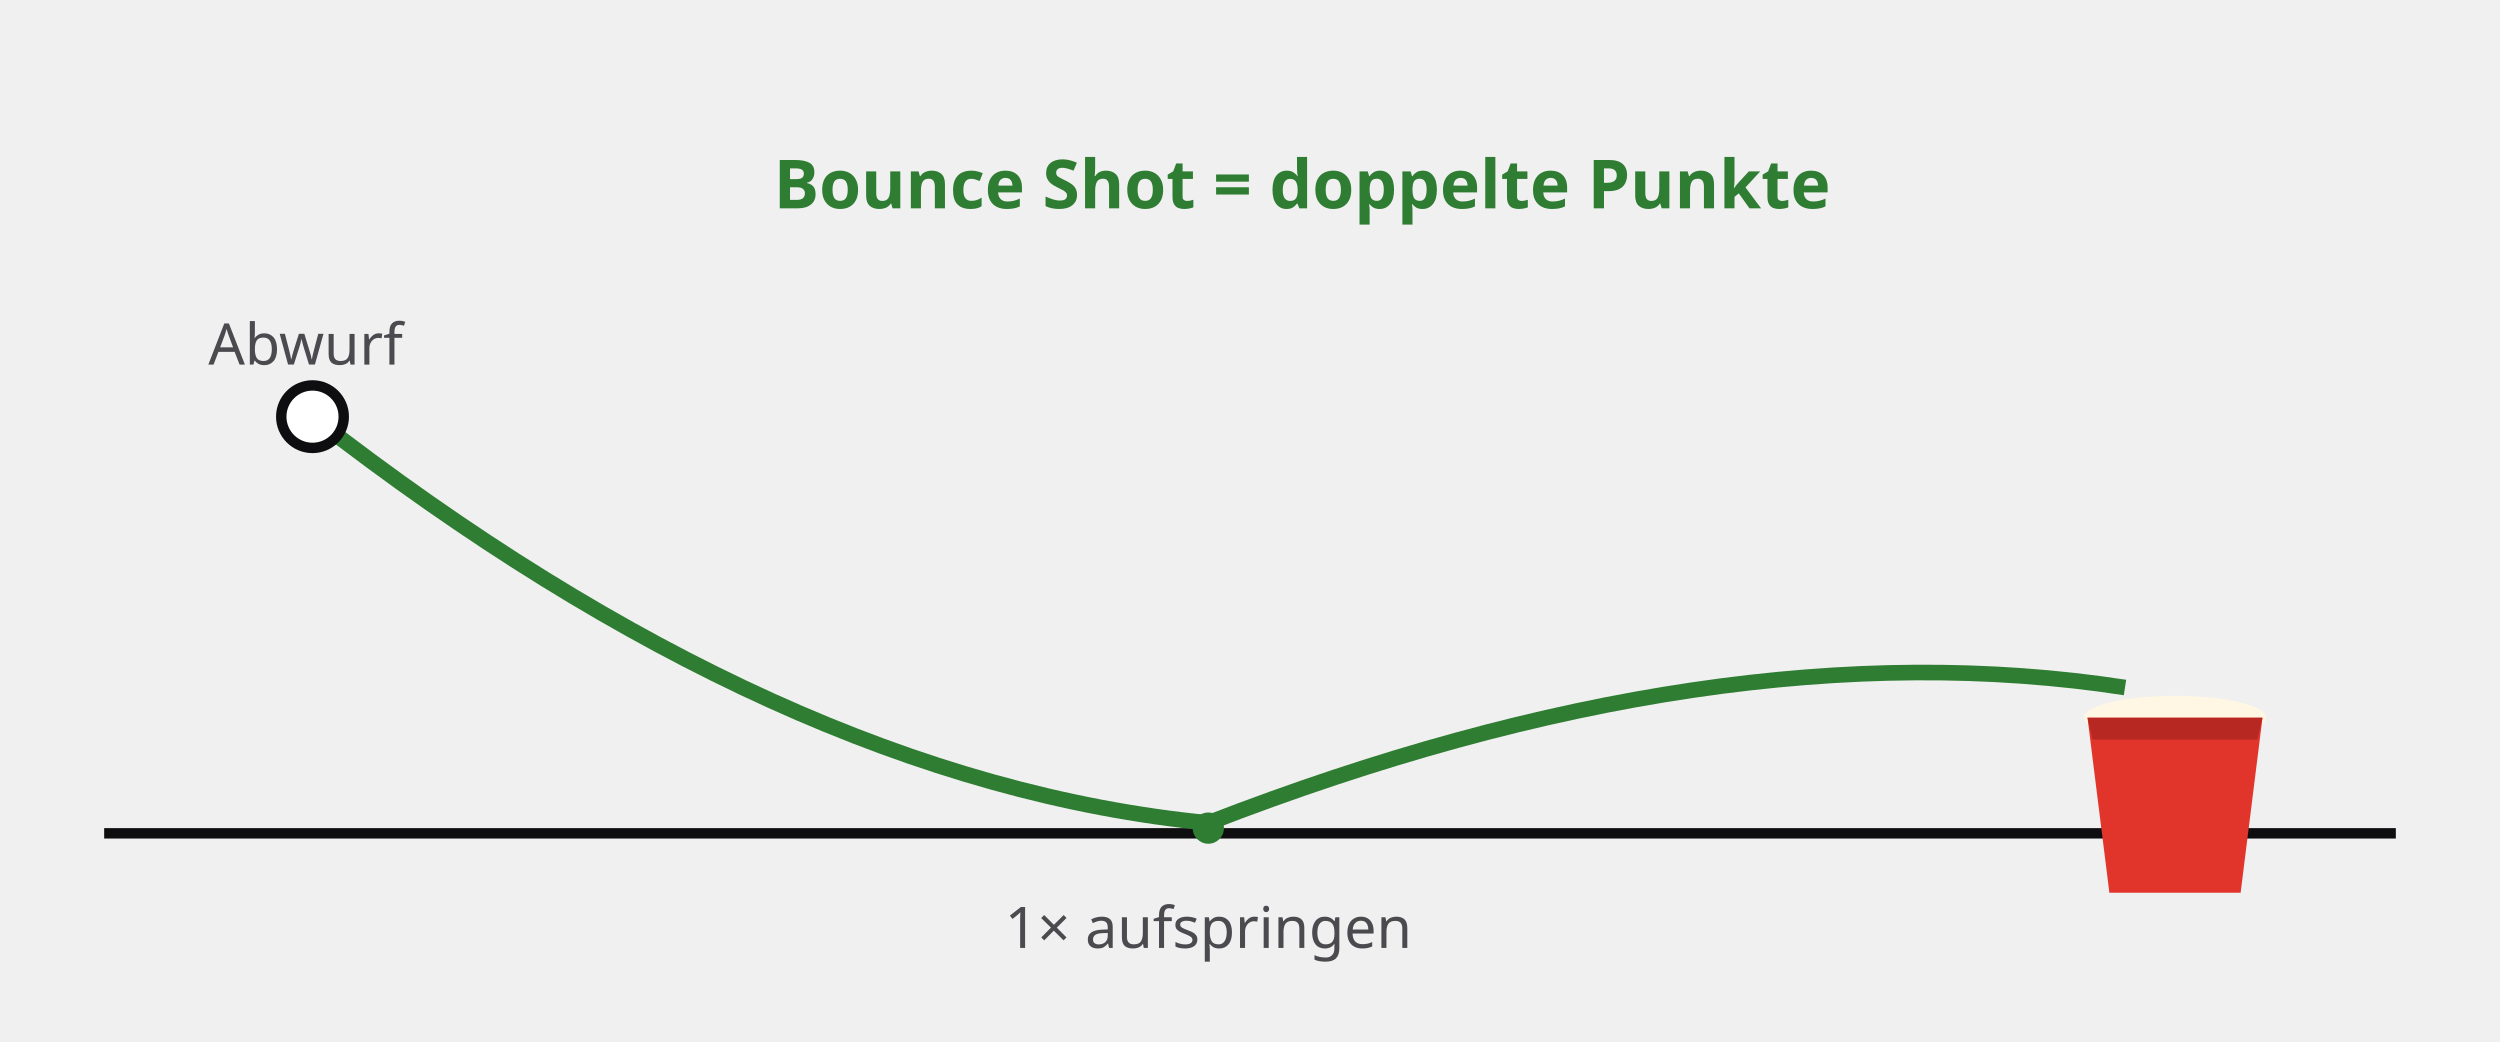
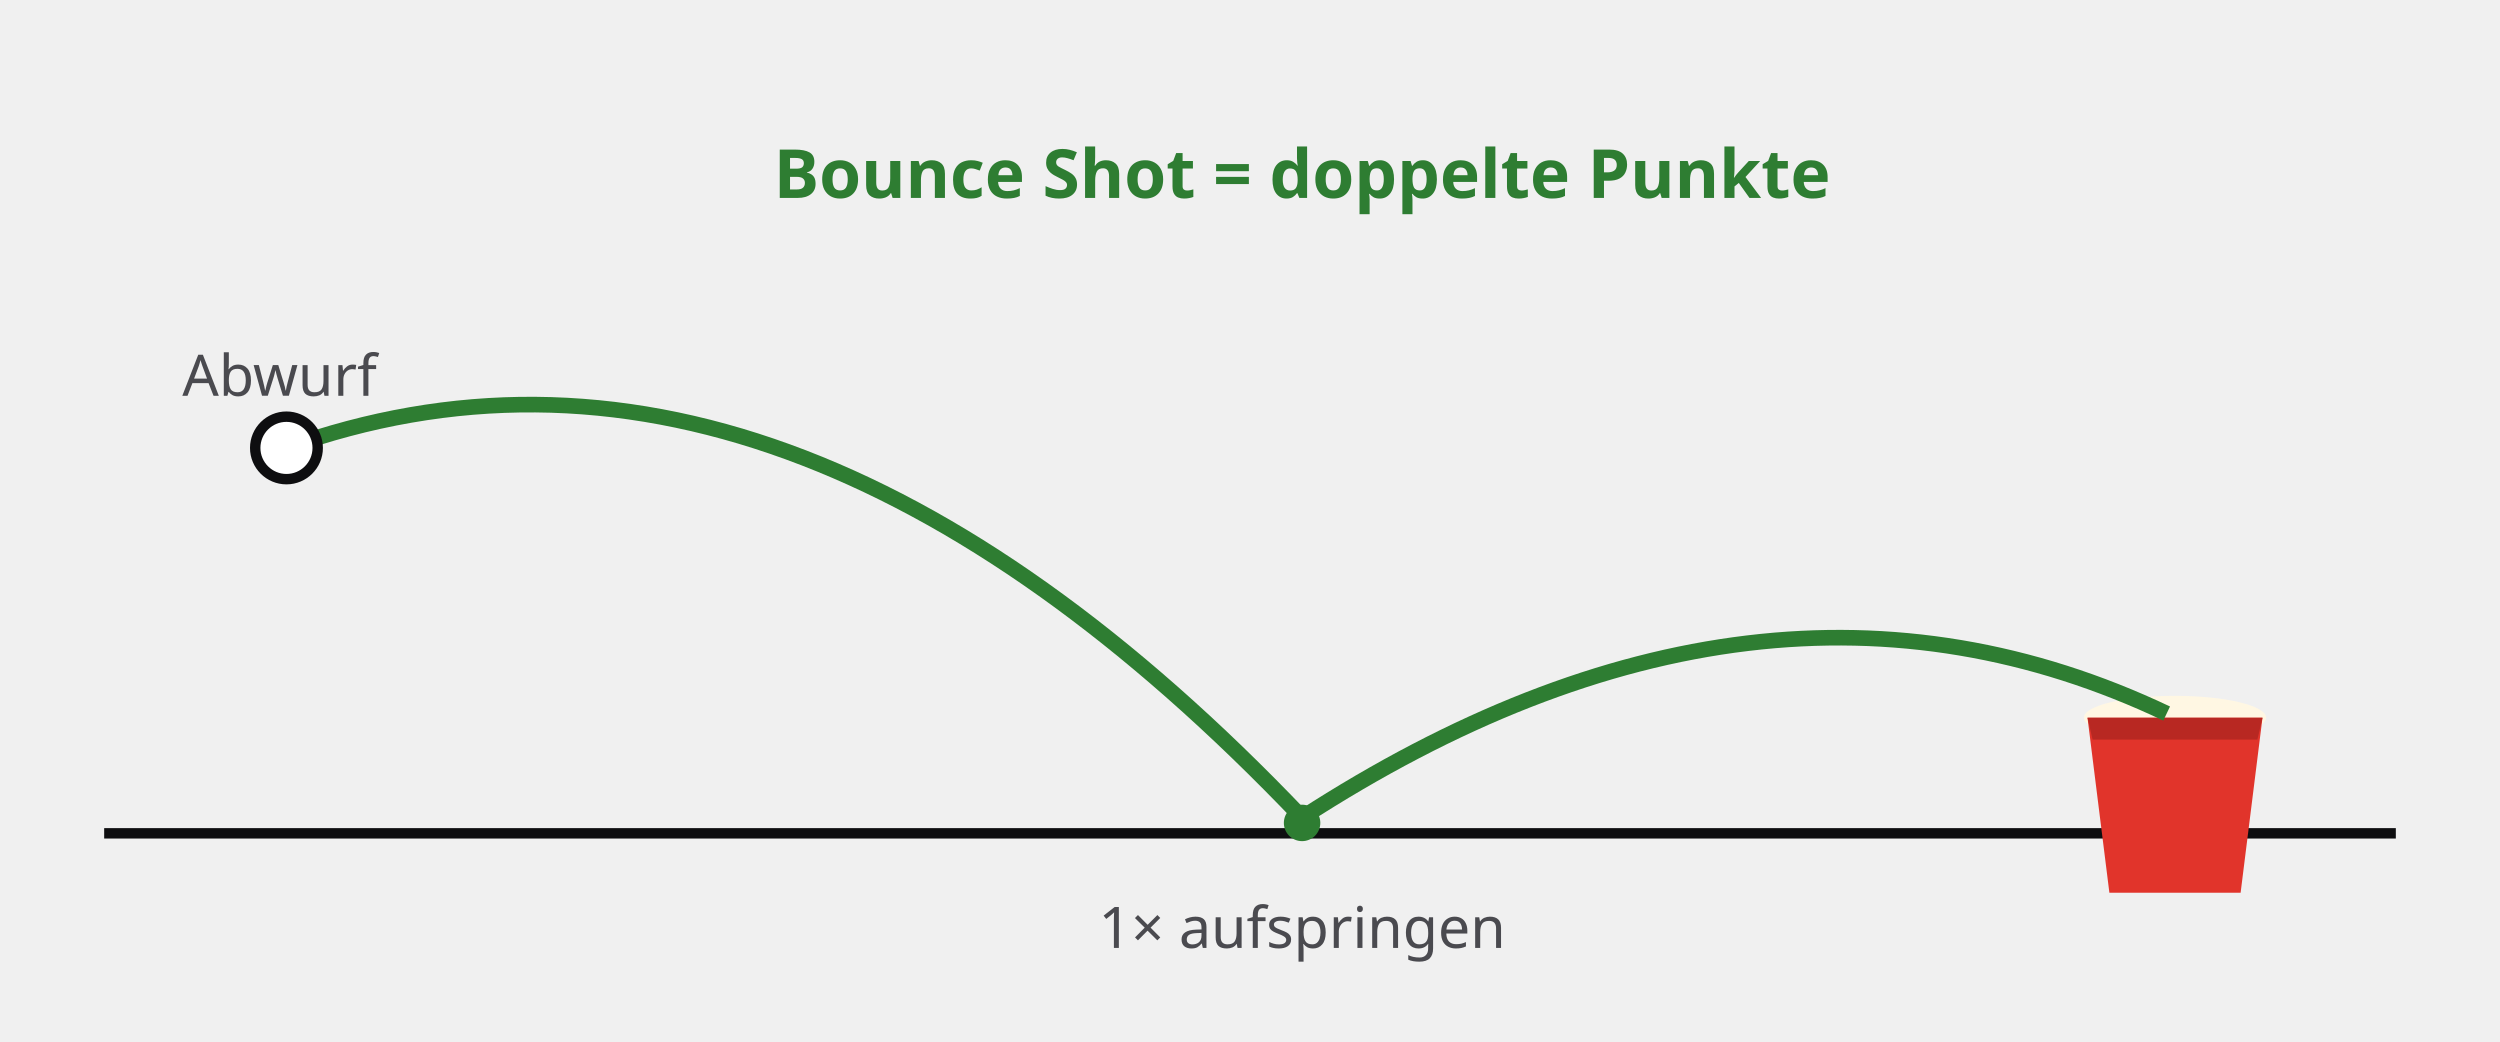
<svg xmlns="http://www.w3.org/2000/svg" viewBox="0 0 480 200" role="img" aria-label="Seitenansicht eines Bounce Shots: Der Ball springt einmal auf dem Tisch auf und landet dann im Becher, was doppelt zählt.">
  <line x1="20" y1="160" x2="460" y2="160" stroke="#0E0E10" stroke-width="2" />
  <g transform="translate(398 128) scale(1.4)">
    <ellipse cx="14" cy="7" rx="12.5" ry="3" fill="#FFF7E3" />
    <path d="M2 7 L26 7 L23 31 L5 31 Z" fill="#E1342B" />
    <path d="M2 7 L26 7 L25.3 10 L2.7 10 Z" fill="#B82822" />
  </g>
-   <path d="M60 80 Q 150 150 232 158" fill="none" stroke="#2E7D32" stroke-width="3" />
-   <path d="M232 158 Q 330 120 408 132" fill="none" stroke="#2E7D32" stroke-width="3" />
-   <circle cx="60" cy="80" r="6" fill="#fff" stroke="#0E0E10" stroke-width="2" />
-   <circle cx="232" cy="159" r="3" fill="#2E7D32" />
-   <text x="232" y="182" text-anchor="middle" font-family="sans-serif" font-size="11" font-weight="400" fill="#4A4A4F">1× aufspringen</text>
-   <text x="250" y="40" text-anchor="middle" font-family="sans-serif" font-size="13" font-weight="700" fill="#2E7D32">Bounce Shot = doppelte Punkte</text>
-   <text x="40" y="70" text-anchor="start" font-family="sans-serif" font-size="11" font-weight="400" fill="#4A4A4F">Abwurf</text>
+   <path d="M55 86 Q 150 52 250 157" fill="none" stroke="#2E7D32" stroke-width="3" />
+   <path d="M250 157 Q 338 100 416 137" fill="none" stroke="#2E7D32" stroke-width="3" />
+   <circle cx="55" cy="86" r="6" fill="#fff" stroke="#0E0E10" stroke-width="2" />
+   <circle cx="250" cy="158" r="3.5" fill="#2E7D32" />
+   <text x="250" y="182" text-anchor="middle" font-family="sans-serif" font-size="11" font-weight="400" fill="#4A4A4F">1× aufspringen</text>
+   <text x="250" y="38" text-anchor="middle" font-family="sans-serif" font-size="13" font-weight="700" fill="#2E7D32">Bounce Shot = doppelte Punkte</text>
+   <text x="35" y="76" text-anchor="start" font-family="sans-serif" font-size="11" font-weight="400" fill="#4A4A4F">Abwurf</text>
</svg>
